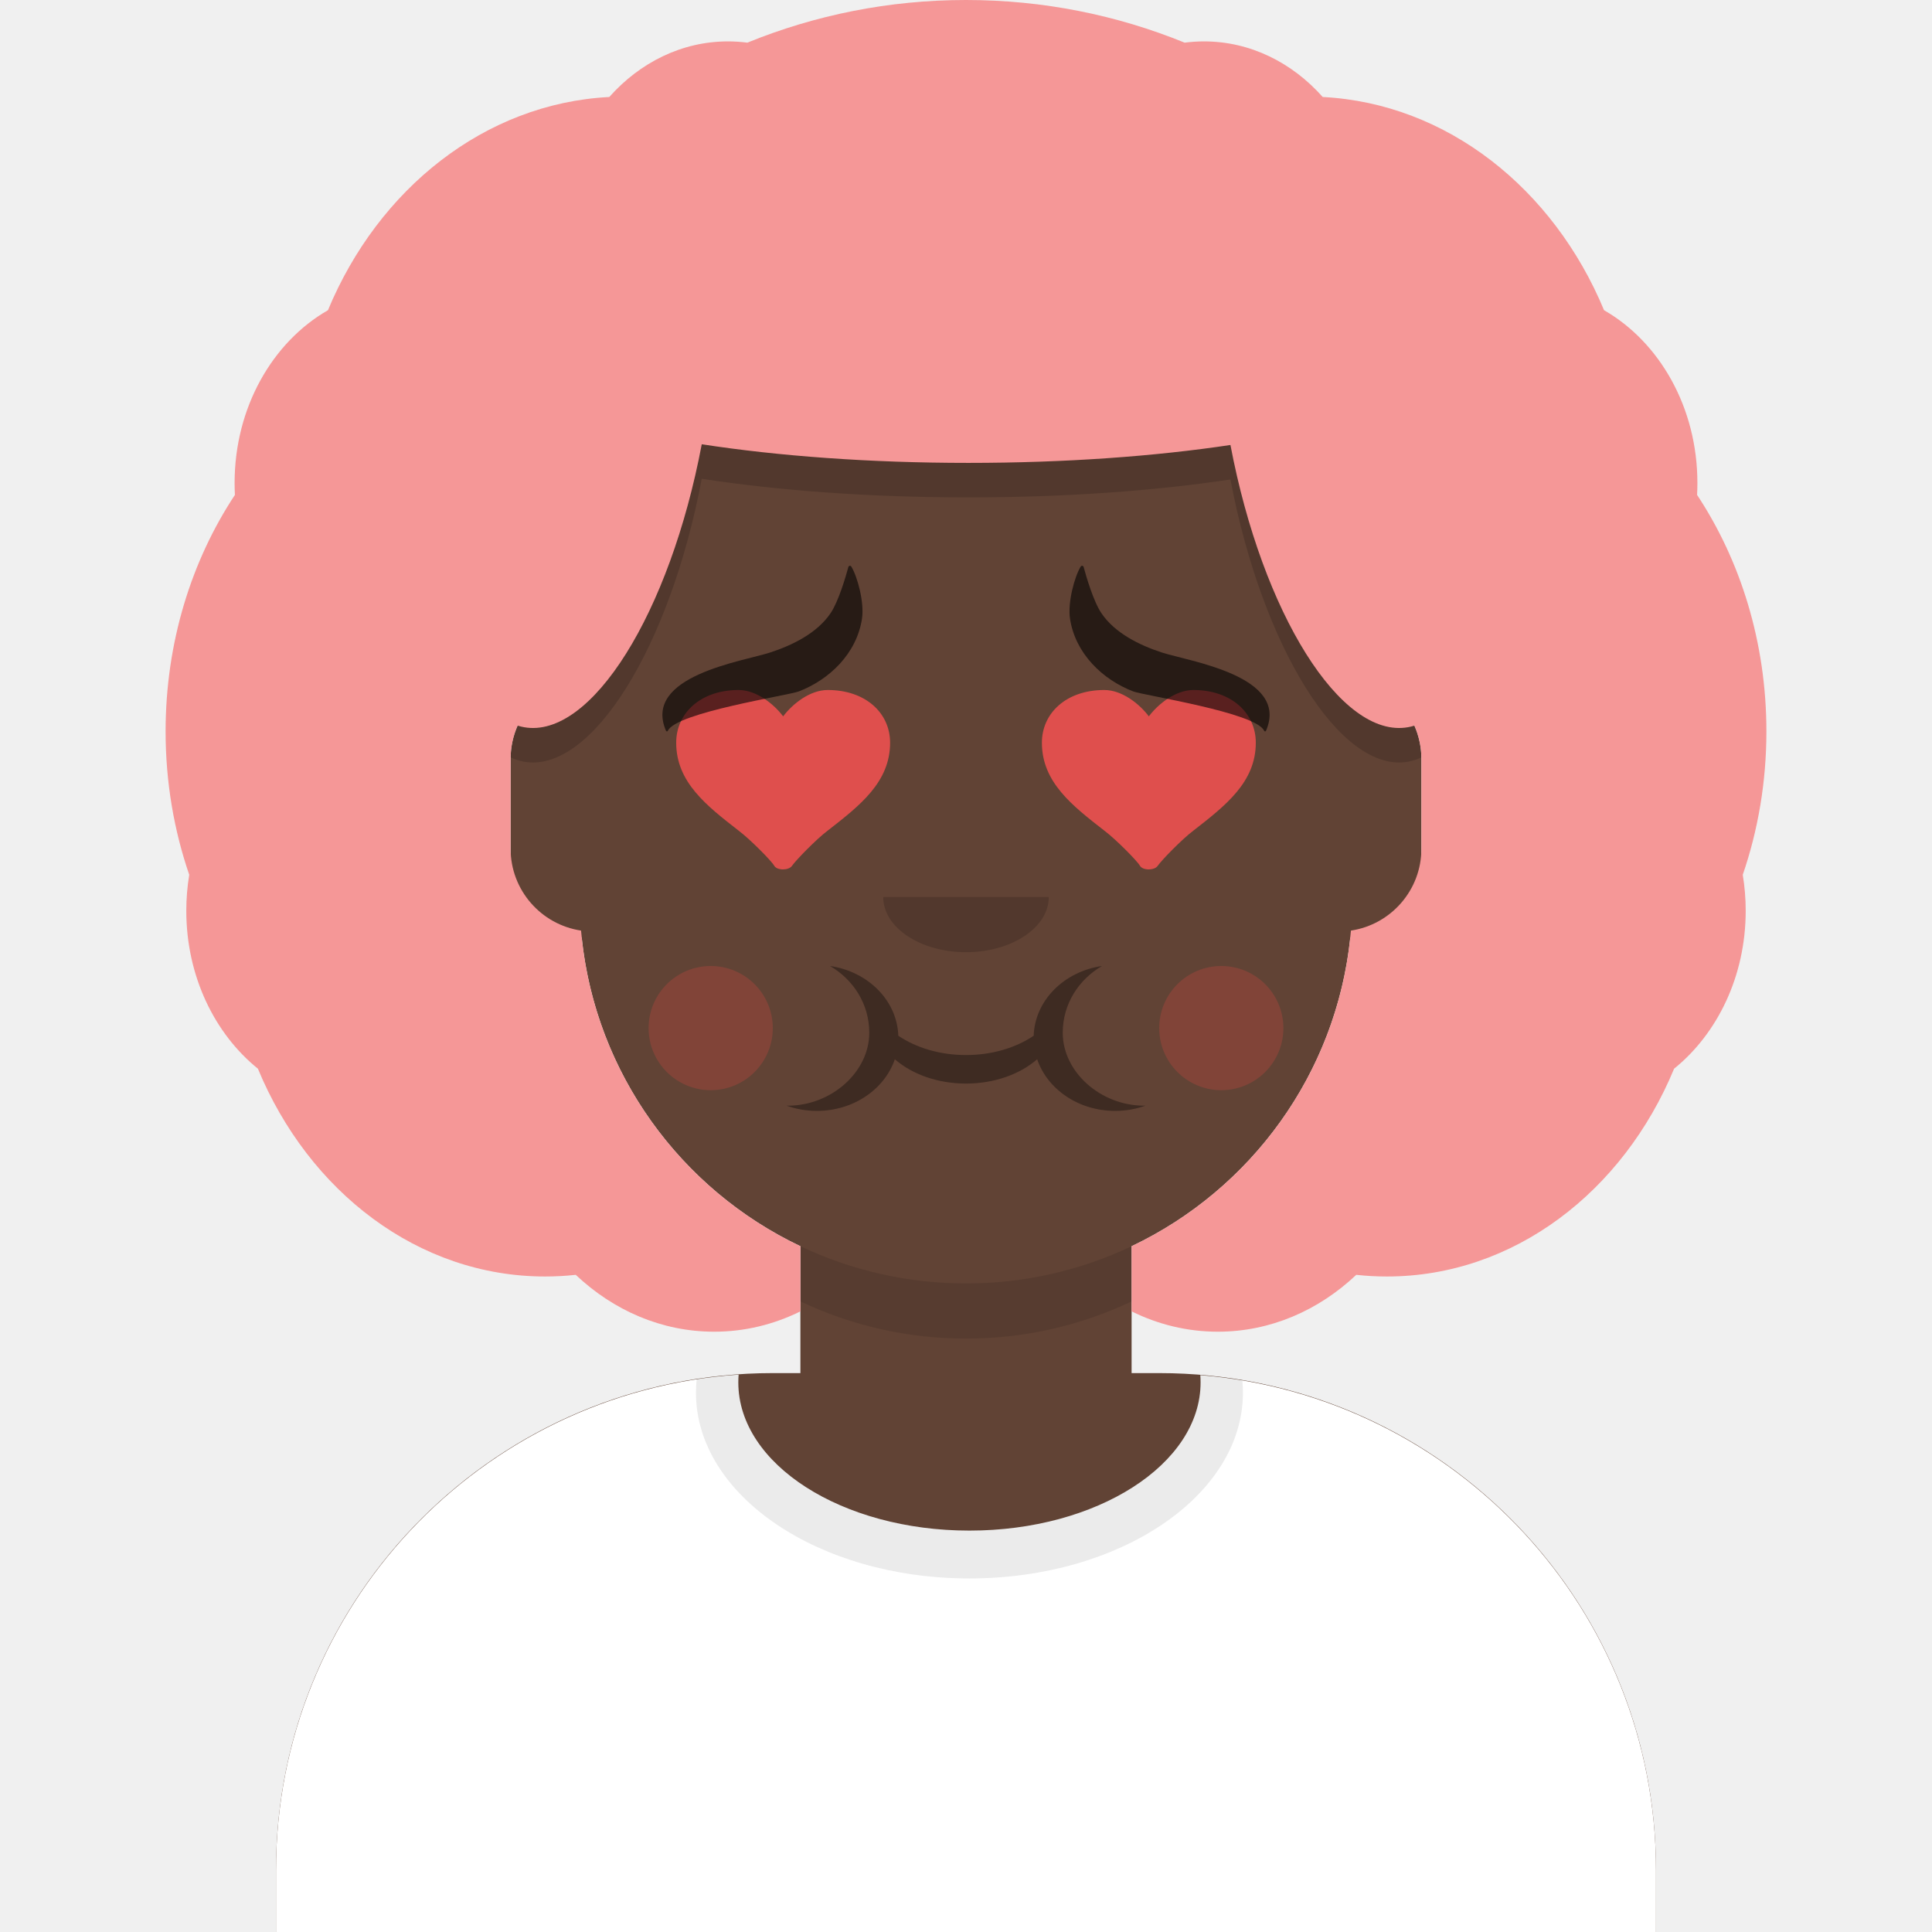
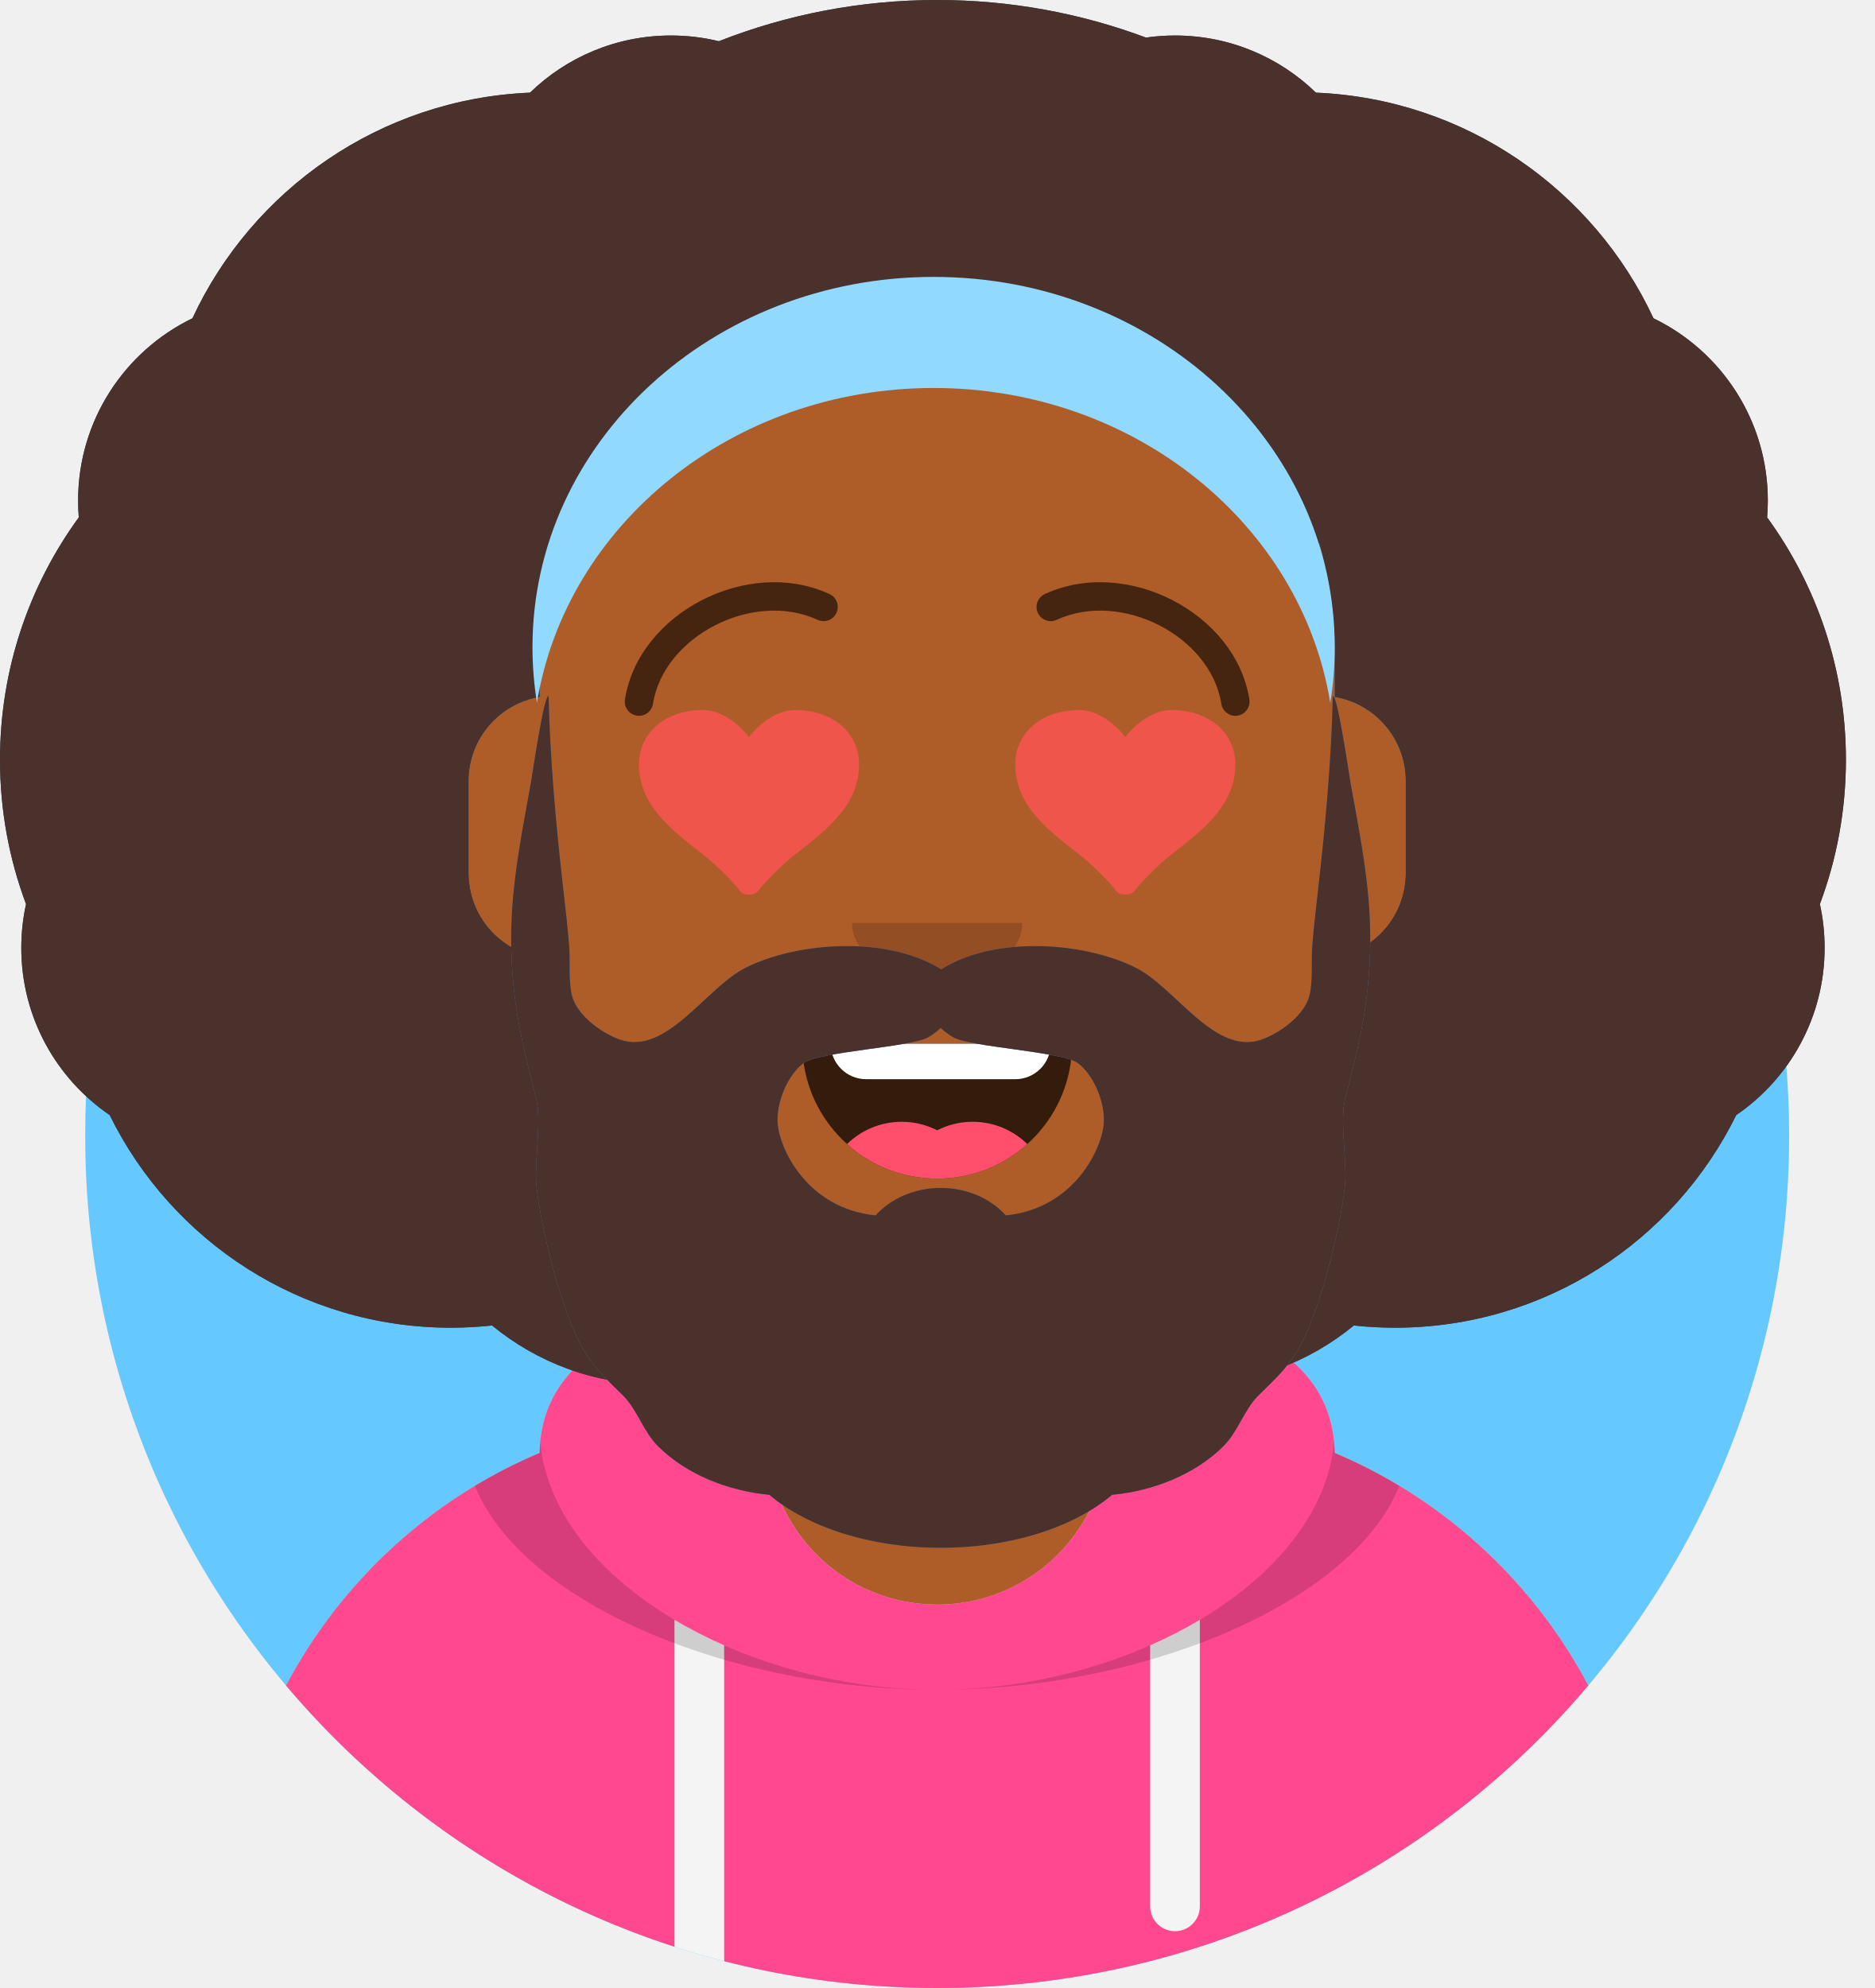
- <svg xmlns="http://www.w3.org/2000/svg" viewBox="0 0 280 280" fill="none">
-   <rect fill="transparent" width="280" height="280" x="0" y="0" />
-   <g transform="translate(40, 36)">
-     <path d="M100 0C69.072 0 44 25.072 44 56v6.166c-5.675.952-10 5.888-10 11.834v14c0 6.052 4.48 11.058 10.305 11.881 2.067 19.806 14.458 36.541 31.695 44.73V163h-4c-39.764 0-72 32.236-72 72v9h200v-9c0-39.764-32.236-72-72-72h-4v-18.389c17.237-8.189 29.628-24.924 31.695-44.73C161.52 99.058 166 94.052 166 88V74c0-5.946-4.325-10.882-10-11.834V56c0-30.928-25.072-56-56-56z" fill="#614335" />
-     <path d="M76 144.611v8A55.79 55.79 0 00100 158a55.789 55.789 0 0024-5.389v-8A55.789 55.789 0 01100 150a55.79 55.79 0 01-24-5.389z" fill="#000" fill-opacity=".1" />
-   </g>
-   <g transform="translate(8, 170)">
-     <path d="M132.5 51.828c18.502 0 33.5-9.617 33.5-21.48 0-.353-.013-.704-.04-1.053 36.976 3.03 66.04 34 66.04 71.757V110H32v-8.948c0-38.1 29.592-69.287 67.045-71.833-.03.374-.045.75-.045 1.129 0 11.863 14.998 21.48 33.5 21.48z" fill="#FFFFFF" />
-     <path d="M132.5 58.761c21.89 0 39.635-12.05 39.635-26.913 0-.603-.029-1.2-.086-1.793a72.056 72.056 0 00-6.089-.76c.027.349.04.7.04 1.053 0 11.863-14.998 21.48-33.5 21.48-18.502 0-33.5-9.617-33.5-21.48 0-.379.015-.755.045-1.128-2.05.139-4.077.364-6.077.672a18.592 18.592 0 00-.103 1.956c0 14.864 17.745 26.913 39.635 26.913z" fill="#000" fill-opacity=".08" />
-   </g>
-   <g transform="translate(86, 134)">
-     <path d="M28 26.244c1.358.488 2.84.756 4.392.756 5.322 0 9.821-3.153 11.294-7.486 2.475 2.156 6.177 3.525 10.314 3.525 4.137 0 7.84-1.37 10.314-3.525C65.787 23.847 70.286 27 75.608 27c1.552 0 3.034-.268 4.392-.756h-.054l-.063.001h-.06c-6.33 0-11.803-4.9-11.803-10.568 0-4.182 2.32-7.718 5.687-9.677-5.5.797-9.725 4.995-9.898 10.106-2.564 1.736-6.014 2.8-9.809 2.8-3.795 0-7.245-1.064-9.81-2.8-.172-5.11-4.398-9.309-9.896-10.106 3.366 1.959 5.687 5.495 5.687 9.677 0 5.668-5.474 10.568-11.804 10.568H28z" fill="#000" fill-opacity=".6" opacity=".6" />
-     <path d="M17 24a9 9 0 100-18 9 9 0 000 18zm74 0a9 9 0 100-18 9 9 0 000 18z" fill="#FF4646" fill-opacity=".2" />
-   </g>
-   <g transform="translate(112, 122)">
-     <path fill-rule="evenodd" clip-rule="evenodd" d="M16 8c0 4.418 5.373 8 12 8s12-3.582 12-8" fill="#000" fill-opacity=".16" />
-   </g>
-   <g transform="translate(84, 90)">
-     <path d="M35.958 10c-2.55 0-5.074 1.98-6.458 3.82-1.39-1.84-3.907-3.82-6.458-3.82C17.552 10 14 13.334 14 17.641c0 5.73 4.412 9.13 9.042 12.736 1.653 1.236 4.78 4.4 5.166 5.094.386.693 2.106.718 2.584 0 .477-.718 3.51-3.858 5.166-5.094C40.585 26.77 45 23.37 45 17.64c0-4.306-3.552-7.64-9.042-7.64zm53 0c-2.55 0-5.074 1.98-6.458 3.82-1.39-1.84-3.907-3.82-6.458-3.82C70.552 10 67 13.334 67 17.641c0 5.73 4.412 9.13 9.042 12.736 1.653 1.236 4.78 4.4 5.166 5.094.386.693 2.106.718 2.584 0 .477-.718 3.51-3.858 5.166-5.094C93.585 26.77 98 23.37 98 17.64c0-4.306-3.552-7.64-9.042-7.64z" fill="#FF5353" fill-opacity=".8" />
-   </g>
-   <g transform="translate(84, 82)">
-     <path fill-rule="evenodd" clip-rule="evenodd" d="M36.37 6.876c-1.97 2.905-5.546 4.64-8.738 5.684-3.943 1.29-18.552 3.38-15.112 11.348a.147.147 0 00.272.002c1.153-2.645 17.465-5.123 18.973-5.704 4.445-1.709 8.393-5.49 9.162-10.543.352-2.317-.637-6.049-1.548-7.55-.11-.18-.374-.136-.43.069-.36 1.331-1.41 4.971-2.58 6.694zm39.26 0c1.97 2.905 5.546 4.64 8.738 5.684 3.943 1.29 18.551 3.379 15.112 11.348a.147.147 0 01-.272.002c-1.153-2.645-17.465-5.123-18.973-5.704-4.445-1.709-8.393-5.49-9.162-10.543-.352-2.317.637-6.049 1.548-7.55.11-.18.374-.136.43.069.36 1.331 1.41 4.971 2.58 6.694z" fill="#000" fill-opacity=".6" />
-   </g>
-   <g transform="translate(7, 0)">
-     <path d="M94.703 69.386c-4.624 24.473-16.011 42.725-25.742 41.009a7.485 7.485 0 01-1.961-.637V89c0-22.474 11.233-42.324 28.39-54.243.486 2.389.841 4.993 1.056 7.77 10.694-1.546 23.348-2.44 36.908-2.44 13.269 0 25.67.856 36.217 2.341.215-2.738.566-5.306 1.046-7.666C187.771 46.682 199 66.53 199 89v20.762a7.463 7.463 0 01-1.953.633c-9.716 1.713-21.085-16.484-25.722-40.905-10.915 1.642-23.959 2.597-37.971 2.597-14.305 0-27.6-.995-38.651-2.7z" fill="#000" fill-opacity=".16" />
-     <path d="M133 0c-11.211 0-21.91 2.196-31.688 6.182A21.712 21.712 0 0098.5 6c-6.701 0-12.774 3.075-17.197 8.057-18.044.934-33.463 13.312-40.774 30.9C32.507 49.557 27 59.043 27 70c0 .58.015 1.154.046 1.725C20.739 81.265 17 93.135 17 106c0 7.331 1.214 14.339 3.425 20.777A32.064 32.064 0 0020 132c0 9.454 4.1 17.814 10.378 22.884C37.74 172.684 53.61 185 72 185c1.498 0 2.98-.082 4.441-.242C81.889 189.907 88.879 193 96.5 193c4.441 0 8.668-1.05 12.5-2.946v-9.443c-17.53-8.328-30.048-25.496-31.791-45.744C71.43 134.002 67 129.019 67 123v-13c0-1.721.362-3.358 1.015-4.838.31.099.625.176.946.233 9.73 1.716 21.118-16.536 25.742-41.009 11.051 1.706 24.346 2.7 38.651 2.7 14.012 0 27.056-.954 37.971-2.596 4.637 24.42 16.006 42.618 25.722 40.905.319-.056.632-.133.939-.23A11.958 11.958 0 01199 110v13c0 6.019-4.431 11.002-10.209 11.867-1.743 20.248-14.26 37.416-31.791 45.744v9.443c3.832 1.896 8.059 2.946 12.5 2.946 7.621 0 14.611-3.093 20.059-8.242 1.461.16 2.943.242 4.441.242 18.39 0 34.26-12.316 41.622-30.116C241.9 149.814 246 141.454 246 132c0-1.785-.146-3.531-.426-5.223C247.786 120.339 249 113.331 249 106c0-12.865-3.739-24.736-10.046-34.275.031-.57.046-1.146.046-1.725 0-10.957-5.507-20.443-13.529-25.043-7.311-17.588-22.73-29.966-40.774-30.9C180.274 9.075 174.201 6 167.5 6c-.951 0-1.889.062-2.812.182C154.91 2.196 144.211 0 133 0z" fill="#F59797" />
+ <svg xmlns="http://www.w3.org/2000/svg" xmlns:xlink="http://www.w3.org/1999/xlink" width="264px" height="280px" viewBox="0 0 264 280" version="1.1">
+   <defs>
+     <circle id="react-path-1" cx="120" cy="120" r="120" />
+     <path d="M12,160 C12,226.274 65.726,280 132,280 C198.274,280 252,226.274 252,160 L264,160 L264,-1.42108547e-14 L-3.19744231e-14,-1.42108547e-14 L-3.19744231e-14,160 L12,160 Z" id="react-path-2" />
+     <path d="M124,144.611 L124,163 L128,163 L128,163 C167.765,163 200,195.235 200,235 L200,244 L0,244 L0,235 C-4.86974701e-15,195.235 32.235,163 72,163 L72,163 L76,163 L76,144.611 C58.763,136.422 46.372,119.687 44.305,99.881 C38.48,99.058 34,94.052 34,88 L34,74 C34,68.054 38.325,63.118 44,62.166 L44,56 L44,56 C44,25.072 69.072,5.68137151e-15 100,0 L100,0 L100,0 C130.928,-5.68137151e-15 156,25.072 156,56 L156,62.166 C161.675,63.118 166,68.054 166,74 L166,88 C166,94.052 161.52,99.058 155.695,99.881 C153.628,119.687 141.237,136.422 124,144.611 Z" id="react-path-3" />
+   </defs>
+   <g id="Avataaar" stroke="none" stroke-width="1" fill="none" fill-rule="evenodd">
+     <g transform="translate(-825, -1100)" id="Avataaar/Circle">
+       <g transform="translate(825, 1100)">
+         <g id="Circle" stroke-width="1" fill-rule="evenodd" transform="translate(12, 40)">
+           <mask id="react-mask-4" fill="white">
+             <use xlink:href="#react-path-1" />
+           </mask>
+           <use id="Circle-Background" fill="#E6E6E6" xlink:href="#react-path-1" />
+           <g id="Color/Palette/Blue-01" mask="url(#react-mask-4)" fill="#65C9FF">
+             <rect id="🖍Color" x="0" y="0" width="240" height="240" />
+           </g>
+         </g>
+         <mask id="react-mask-5" fill="white">
+           <use xlink:href="#react-path-2" />
+         </mask>
+         <g id="Mask" />
+         <g id="Avataaar" stroke-width="1" fill-rule="evenodd" mask="url(#react-mask-5)">
+           <g id="Body" transform="translate(32, 36)">
+             <mask id="react-mask-6" fill="white">
+               <use xlink:href="#react-path-3" />
+             </mask>
+             <use fill="#D0C6AC" xlink:href="#react-path-3" />
+             <g id="Skin/👶🏽-03-Brown" mask="url(#react-mask-6)" fill="#AE5D29">
+               <g transform="translate(0, 0)" id="Color">
+                 <rect x="0" y="0" width="264" height="280" />
+               </g>
+             </g>
+             <path d="M156,79 L156,102 C156,132.928 130.928,158 100,158 C69.072,158 44,132.928 44,102 L44,79 L44,94 C44,124.928 69.072,150 100,150 C130.928,150 156,124.928 156,94 L156,79 Z" id="Neck-Shadow" fill-opacity="0.1" fill="#000000" mask="url(#react-mask-6)" />
+           </g>
+           <g id="Clothing/Hoodie" transform="translate(0, 170)">
+             <defs>
+               <path d="M108,13.071 C90.081,15.076 76.28,20.552 76.004,34.645 C50.146,45.568 32,71.165 32,100.999 L32,100.999 L32,110 L232,110 L232,100.999 C232,71.165 213.854,45.568 187.996,34.645 C187.72,20.552 173.919,15.076 156,13.071 L156,32 L156,32 C156,45.255 145.255,56 132,56 L132,56 C118.745,56 108,45.255 108,32 L108,13.071 Z" id="react-path-363" />
+             </defs>
+             <mask id="react-mask-364" fill="white">
+               <use xlink:href="#react-path-363" />
+             </mask>
+             <use id="Hoodie" fill="#B7C1DB" fill-rule="evenodd" xlink:href="#react-path-363" />
+             <g id="Color/Palette/Gray-01" mask="url(#react-mask-364)" fill-rule="evenodd" fill="#FF488E">
+               <rect id="🖍Color" x="0" y="0" width="264" height="110" />
+             </g>
+             <path d="M102,61.739 L102,110 L95,110 L95,58.15 C97.204,59.46 99.547,60.661 102,61.739 Z M169,58.15 L169,98.5 C169,100.433 167.433,102 165.5,102 C163.567,102 162,100.433 162,98.5 L162,61.739 C164.453,60.661 166.796,59.46 169,58.15 Z" id="Straps" fill="#F4F4F4" fill-rule="evenodd" mask="url(#react-mask-364)" />
+             <path d="M90.96,12.724 C75.909,15.571 65.5,21.243 65.5,32.308 C65.5,52.02 98.538,68 132,68 C165.462,68 198.5,52.02 198.5,32.308 C198.5,21.243 188.091,15.571 173.04,12.724 C182.125,16.074 188,21.706 188,31.077 C188,51.469 160.179,68 132,68 C103.821,68 76,51.469 76,31.077 C76,21.706 81.875,16.074 90.96,12.724 Z" id="Shadow" fill-opacity="0.16" fill="#000000" fill-rule="evenodd" mask="url(#react-mask-364)" />
+           </g>
+           <g id="Face" transform="translate(76, 82)" fill="#000000">
+             <g id="Mouth/Smile" transform="translate(2, 52)">
+               <defs>
+                 <path d="M35.118,15.128 C36.176,24.62 44.226,32 54,32 C63.804,32 71.874,24.574 72.892,15.04 C72.974,14.273 72.117,13 71.043,13 C56.149,13 44.738,13 37.087,13 C36.007,13 35.012,14.178 35.118,15.128 Z" id="react-path-343" />
+               </defs>
+               <mask id="react-mask-344" fill="white">
+                 <use xlink:href="#react-path-343" />
+               </mask>
+               <use id="Mouth" fill-opacity="0.7" fill="#000000" fill-rule="evenodd" xlink:href="#react-path-343" />
+               <rect id="Teeth" fill="#FFFFFF" fill-rule="evenodd" mask="url(#react-mask-344)" x="39" y="2" width="31" height="16" rx="5" />
+               <g id="Tongue" stroke-width="1" fill-rule="evenodd" mask="url(#react-mask-344)" fill="#FF4F6D">
+                 <g transform="translate(38, 24)">
+                   <circle cx="11" cy="11" r="11" />
+                   <circle cx="21" cy="11" r="11" />
+                 </g>
+               </g>
+             </g>
+             <g id="Nose/Default" transform="translate(28, 40)" fill-opacity="0.16">
+               <path d="M16,8 C16,12.418 21.373,16 28,16 L28,16 C34.627,16 40,12.418 40,8" id="Nose" />
+             </g>
+             <g id="Eyes/Hearts-😍" transform="translate(0, 8)" fill-opacity="0.8" fill-rule="nonzero" fill="#FF5353">
+               <path d="M35.958,10 C33.407,10 30.884,11.98 29.5,13.821 C28.111,11.98 25.593,10 23.042,10 C17.552,10 14,13.334 14,17.641 C14,23.371 18.412,26.771 23.042,30.377 C24.695,31.613 27.822,34.778 28.208,35.471 C28.594,36.164 30.314,36.189 30.792,35.471 C31.269,34.753 34.302,31.613 35.958,30.377 C40.585,26.771 45,23.371 45,17.641 C45,13.334 41.448,10 35.958,10 Z" id="Heart" />
+               <path d="M88.958,10 C86.407,10 83.884,11.98 82.5,13.821 C81.111,11.98 78.593,10 76.042,10 C70.552,10 67,13.334 67,17.641 C67,23.371 71.412,26.771 76.042,30.377 C77.695,31.613 80.822,34.778 81.208,35.471 C81.594,36.164 83.314,36.189 83.792,35.471 C84.269,34.753 87.302,31.613 88.958,30.377 C93.585,26.771 98,23.371 98,17.641 C98,13.334 94.448,10 88.958,10 Z" id="Heart" />
+             </g>
+             <g id="Eyebrow/Outline/Raised-Excited" fill-opacity="0.6">
+               <g id="I-Browse" transform="translate(12, 0)">
+                 <path d="M3.976,17.128 C5.471,7.605 18.059,1.109 27.164,5.301 C28.167,5.763 29.355,5.324 29.817,4.321 C30.279,3.318 29.84,2.13 28.836,1.668 C17.349,-3.622 1.936,4.332 0.024,16.507 C-0.147,17.599 0.599,18.622 1.69,18.794 C2.781,18.965 3.804,18.219 3.976,17.128 Z" id="Eyebrow" fill-rule="nonzero" />
+                 <path d="M61.976,17.128 C63.471,7.605 76.059,1.109 85.164,5.301 C86.167,5.763 87.355,5.324 87.817,4.321 C88.279,3.318 87.84,2.13 86.836,1.668 C75.349,-3.622 59.936,4.332 58.024,16.507 C57.853,17.599 58.599,18.622 59.69,18.794 C60.781,18.965 61.804,18.219 61.976,17.128 Z" id="Eyebrow" fill-rule="nonzero" transform="translate(73.0001, 9.410436) scale(-1, 1) translate(-73.0001, -9.410436) " />
+               </g>
+             </g>
+           </g>
+           <g id="Top" stroke-width="1" fill-rule="evenodd">
+             <defs>
+               <rect id="react-path-353" x="0" y="0" width="264" height="280" />
+               <path d="M80.02,73.81 C78.063,79.514 77,85.633 77,92 L77,92 L77,98.166 C71.325,99.118 67,104.054 67,110 L67,123 C67,129.019 71.431,134.002 77.209,134.867 C78.952,155.115 91.469,172.283 109,180.611 L109,191.555 C104.295,193.765 99.042,195 93.5,195 C84.694,195 76.616,191.881 70.31,186.688 C68.402,186.894 66.463,187 64.5,187 C43.406,187 25.163,174.792 16.451,157.055 C8.934,151.924 4,143.288 4,133.5 C4,131.385 4.23,129.325 4.667,127.341 C2.296,121.012 1,114.157 1,107 C1,94.244 5.118,82.449 12.097,72.873 C12.033,72.091 12,71.299 12,70.5 C12,59.203 18.573,49.44 28.104,44.83 C36.537,26.702 54.558,13.936 75.65,13.049 C80.782,8.067 87.783,5 95.5,5 C97.827,5 100.089,5.279 102.254,5.805 C111.776,2.058 122.148,0 133,0 C143.346,0 153.255,1.87 162.408,5.292 C163.744,5.099 165.11,5 166.5,5 C174.217,5 181.218,8.067 186.35,13.049 C207.442,13.936 225.463,26.702 233.896,44.83 C243.427,49.44 250,59.203 250,70.5 C250,71.299 249.967,72.091 249.903,72.873 C256.882,82.449 261,94.244 261,107 C261,114.157 259.704,121.012 257.333,127.341 C257.77,129.325 258,131.385 258,133.5 C258,143.288 253.066,151.924 245.549,157.055 C236.837,174.792 218.594,187 197.5,187 C195.537,187 193.598,186.894 191.69,186.688 C185.384,191.881 177.306,195 168.5,195 C164.482,195 160.616,194.351 157,193.151 L157,180.611 C174.531,172.283 187.048,155.115 188.791,134.867 C194.569,134.002 199,129.019 199,123 L199,110 C199,104.054 194.675,99.118 189,98.166 L189,92 C189,86.559 188.224,81.298 186.776,76.324 L188.153,89.195 L176.813,65.195 L131.677,45.671 L101.563,56.228 L80.065,76.419 L80.02,73.81 Z" id="react-path-354" />
+             </defs>
+             <mask id="react-mask-351" fill="white">
+               <use xlink:href="#react-path-353" />
+             </mask>
+             <g id="Mask" />
+             <g id="Top/Long-Hair/Fro-+-Band" mask="url(#react-mask-351)">
+               <g transform="translate(-1, 0)">
+                 <mask id="react-mask-352" fill="white">
+                   <use xlink:href="#react-path-354" />
+                 </mask>
+                 <use id="Hair" stroke="none" fill="#314756" fill-rule="evenodd" xlink:href="#react-path-354" />
+                 <g id="Skin/👶🏽-03-Brown" mask="url(#react-mask-352)" fill="#4A312C">
+                   <g transform="translate(0, 0) " id="Color">
+                     <rect x="0" y="0" width="264" height="280" />
+                   </g>
+                 </g>
+                 <path d="M76.631,98.975 C76.216,96.423 76,93.811 76,91.152 C76,62.349 101.296,39 132.5,39 C163.704,39 189,62.349 189,91.152 C189,93.811 188.784,96.423 188.369,98.975 C184.28,73.883 160.824,54.646 132.5,54.646 C104.176,54.646 80.72,73.883 76.631,98.975 Z" id="Band" stroke="none" fill="#92D9FF" fill-rule="evenodd" />
+                 <g id="Facial-Hair/Beard-Majestic" transform="translate(49, 72)">
+                   <defs>
+                     <path d="M65.18,77.737 C67.363,76.105 80.407,75.479 82.758,74.089 C83.492,73.655 84.061,73.216 84.5,72.78 C84.939,73.216 85.509,73.655 86.242,74.089 C88.593,75.479 101.637,76.105 103.82,77.737 C106.03,79.391 107.644,83.185 107.467,86.151 C107.255,89.71 103.361,98.203 93.672,99.181 C91.558,96.828 88.237,95.31 84.5,95.31 C80.763,95.31 77.442,96.828 75.328,99.181 C65.639,98.203 61.745,89.71 61.533,86.151 C61.357,83.185 62.97,79.391 65.18,77.737 M103.142,94.906 C103.143,94.906 103.145,94.905 103.146,94.905 C103.144,94.905 103.143,94.906 103.142,94.906 M65.845,94.901 C65.849,94.903 65.857,94.906 65.862,94.908 C65.857,94.906 65.851,94.903 65.845,94.901 M144.863,55.985 C144.474,50.03 143.278,44.152 142.234,38.286 C141.953,36.707 140.424,26 139.735,26 C139.502,35.109 138.702,44.08 137.67,53.139 C137.361,55.848 137.038,58.556 136.825,61.274 C136.654,63.47 136.96,66.122 136.428,68.246 C135.749,70.952 132.348,73.478 129.703,74.411 C123.103,76.737 117.598,67.108 111.961,64.291 C104.643,60.635 92.064,59.764 84.582,64.53 C76.936,59.764 64.357,60.635 57.039,64.291 C51.402,67.108 45.897,76.737 39.297,74.411 C36.652,73.478 33.25,70.952 32.572,68.246 C32.04,66.122 32.346,63.47 32.175,61.274 C31.962,58.556 31.639,55.848 31.33,53.139 C30.298,44.08 29.497,35.109 29.265,26 C28.576,26 27.047,36.707 26.766,38.286 C25.722,44.152 24.526,50.03 24.138,55.985 C23.739,62.105 24.215,68.167 25.47,74.163 C26.069,77.028 26.769,79.876 27.519,82.704 C28.353,85.847 27.199,91.966 27.572,95.192 C28.279,101.296 31.154,113.2 34.383,118.451 C35.944,120.989 37.773,122.574 39.816,124.619 C41.783,126.588 42.604,129.64 44.726,131.737 C48.682,135.645 54.446,137.971 60.366,138.543 C65.677,143.05 74.506,146 84.5,146 C94.495,146 103.323,143.05 108.635,138.543 C114.554,137.971 120.318,135.645 124.274,131.737 C126.396,129.64 127.217,126.588 129.184,124.619 C131.226,122.574 133.056,120.989 134.617,118.451 C137.846,113.2 140.721,101.296 141.428,95.192 C141.801,91.966 140.647,85.847 141.481,82.704 C142.232,79.876 142.931,77.028 143.531,74.163 C144.785,68.167 145.261,62.105 144.863,55.985 Z" id="react-path-356" />
+                   </defs>
+                   <mask id="react-mask-355" fill="white">
+                     <use xlink:href="#react-path-356" />
+                   </mask>
+                   <use id="Glorious-Beard" fill="#5E7AA9" fill-rule="evenodd" xlink:href="#react-path-356" />
+                   <g id="Color/Hair/Brown" mask="url(#react-mask-355)" fill="#4A312C">
+                     <g transform="translate(-32, 0)" id="Color">
+                       <rect x="0" y="0" width="264" height="244" />
+                     </g>
+                   </g>
+                 </g>
+               </g>
+             </g>
+           </g>
+         </g>
+       </g>
+     </g>
  </g>
</svg>
